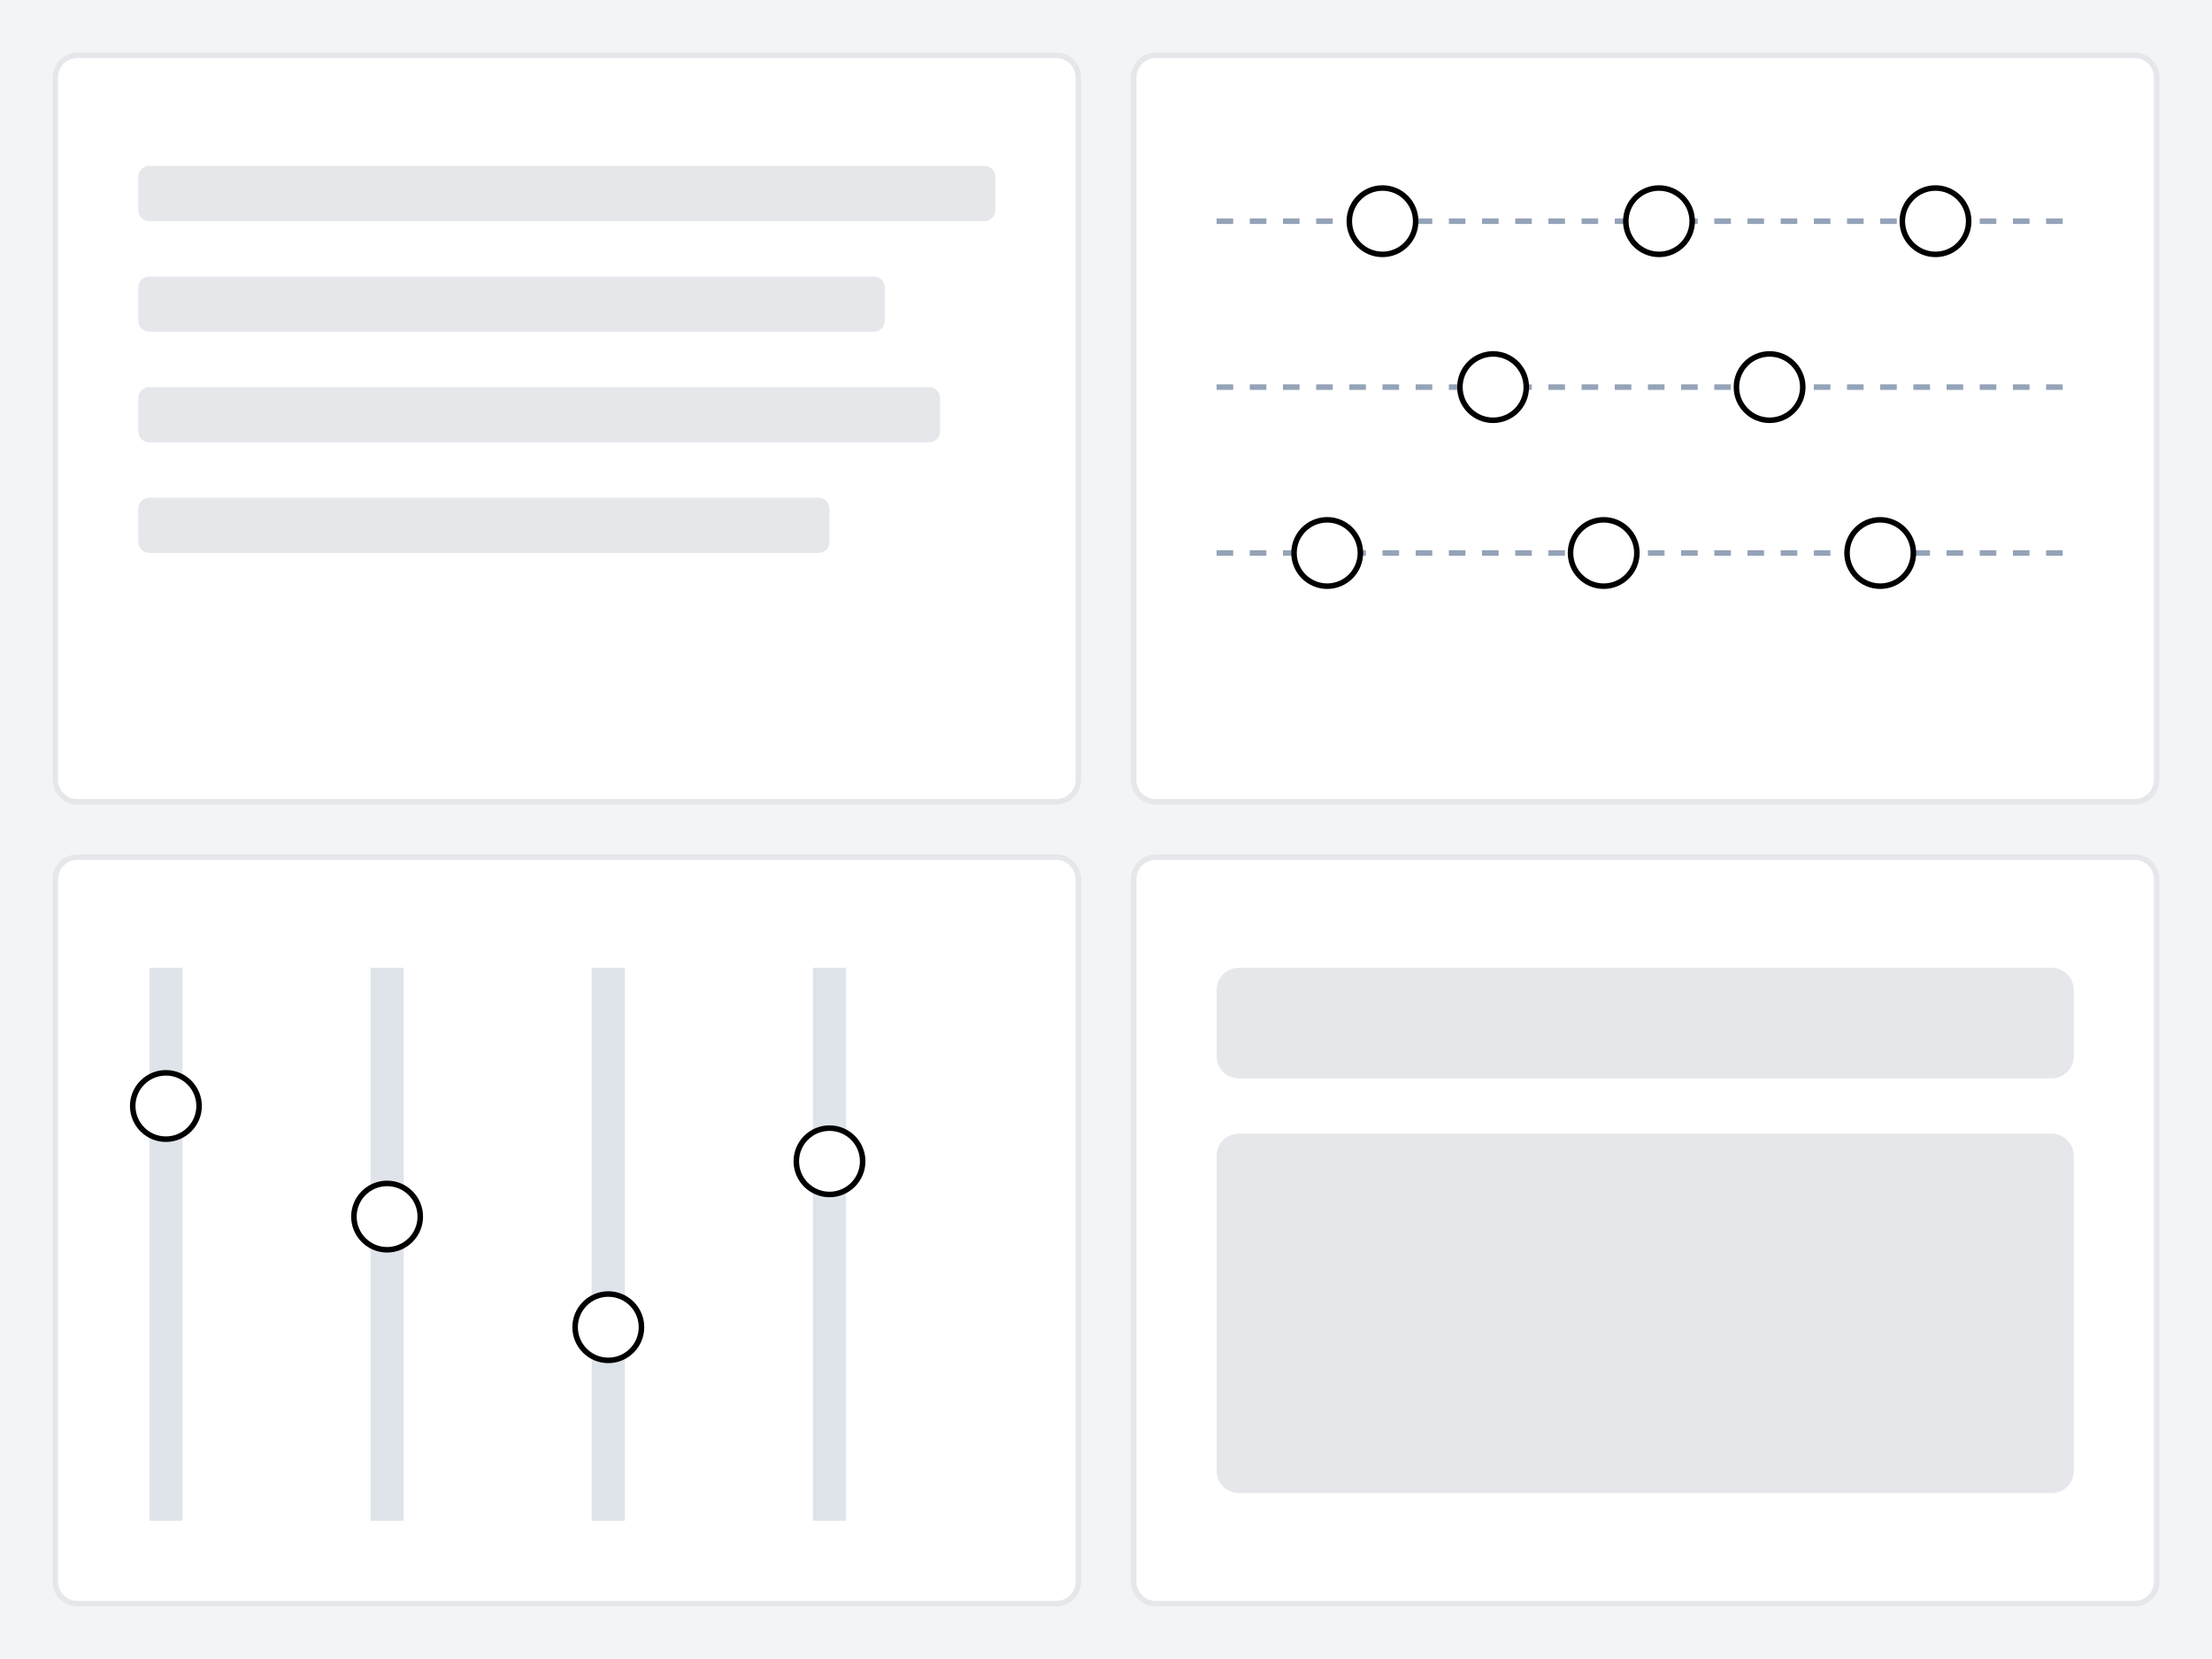
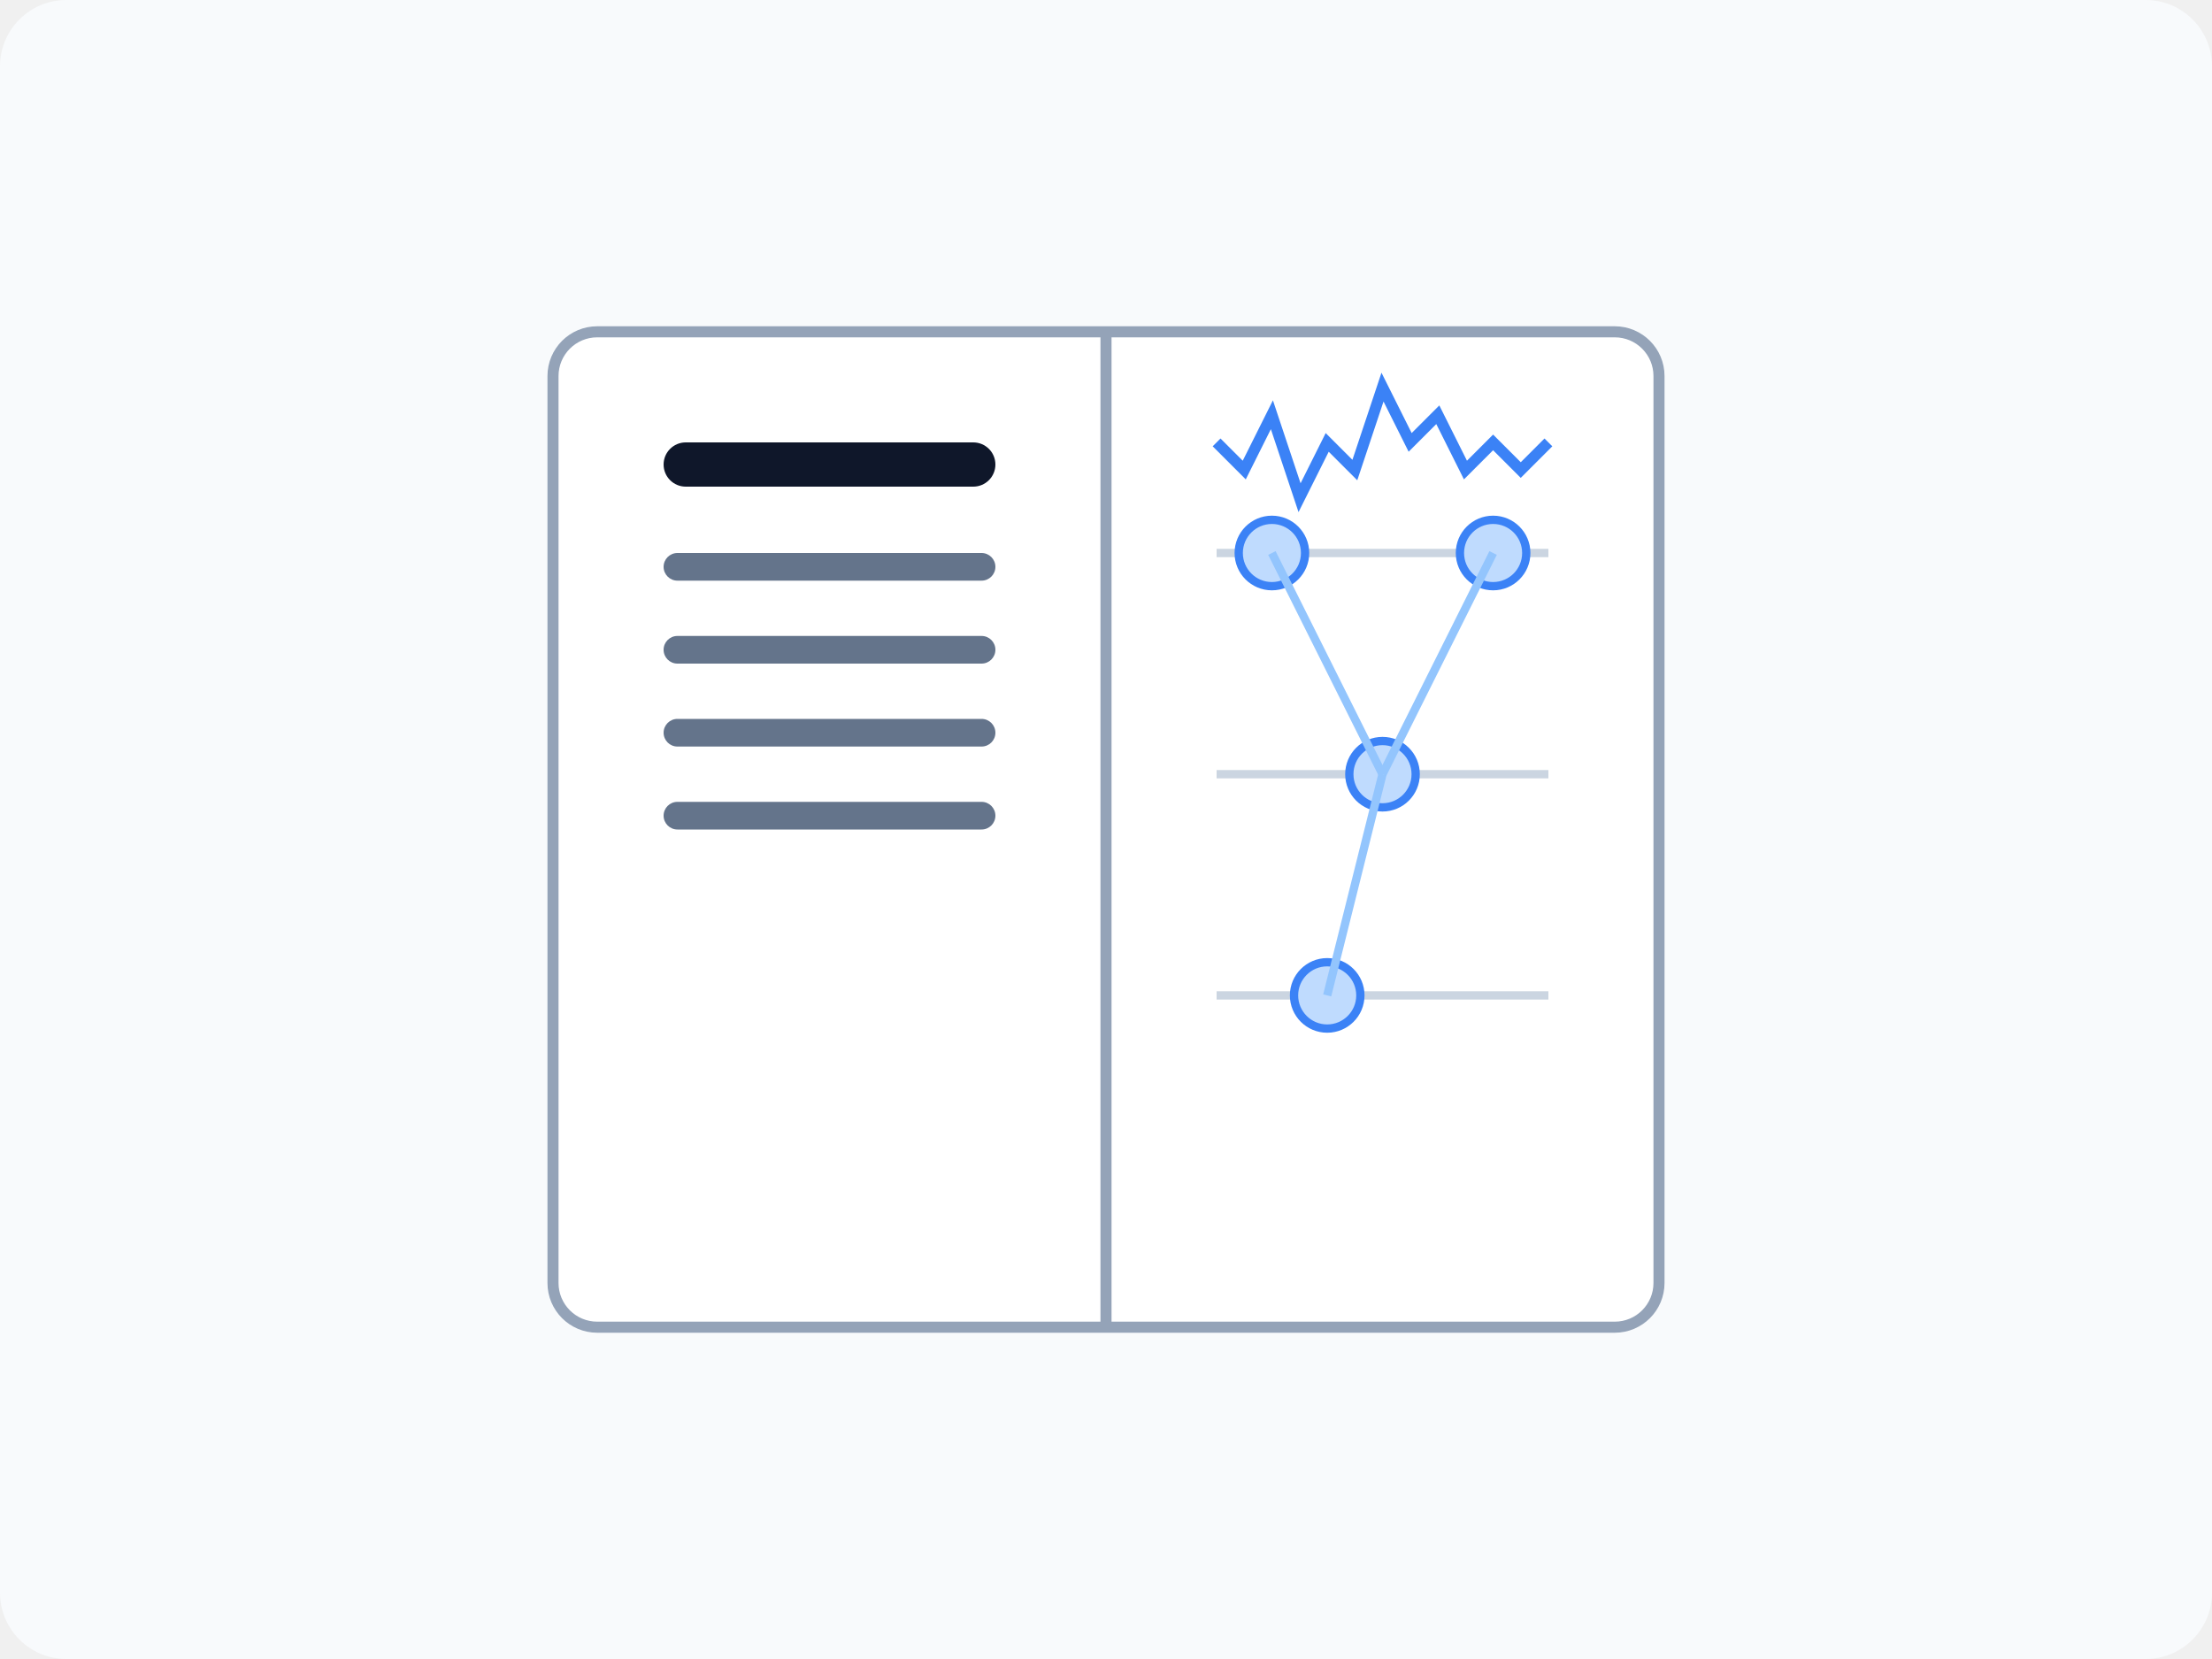
<svg xmlns="http://www.w3.org/2000/svg" width="400" height="300" viewBox="0 0 400 300">
-   <rect width="400" height="300" fill="#f3f4f6" />
-   <rect x="10" y="10" width="185" height="135" rx="4" fill="#ffffff" stroke="#e5e7eb" />
-   <rect x="205" y="10" width="185" height="135" rx="4" fill="#ffffff" stroke="#e5e7eb" />
-   <rect x="10" y="155" width="185" height="135" rx="4" fill="#ffffff" stroke="#e5e7eb" />
-   <rect x="205" y="155" width="185" height="135" rx="4" fill="#ffffff" stroke="#e5e7eb" />
-   <rect x="25" y="30" width="155" height="10" rx="2" fill="#e5e7eb" />
-   <rect x="25" y="50" width="135" height="10" rx="2" fill="#e5e7eb" />
-   <rect x="25" y="70" width="145" height="10" rx="2" fill="#e5e7eb" />
-   <rect x="25" y="90" width="125" height="10" rx="2" fill="#e5e7eb" />
-   <line x1="220" y1="40" x2="375" y2="40" stroke="#94a3b8" stroke-width="1" stroke-dasharray="3,3" />
-   <line x1="220" y1="70" x2="375" y2="70" stroke="#94a3b8" stroke-width="1" stroke-dasharray="3,3" />
-   <line x1="220" y1="100" x2="375" y2="100" stroke="#94a3b8" stroke-width="1" stroke-dasharray="3,3" />
-   <circle cx="250" cy="40" r="6" fill="white" stroke="black" />
-   <circle cx="300" cy="40" r="6" fill="white" stroke="black" />
-   <circle cx="350" cy="40" r="6" fill="white" stroke="black" />
-   <circle cx="270" cy="70" r="6" fill="white" stroke="black" />
-   <circle cx="320" cy="70" r="6" fill="white" stroke="black" />
-   <circle cx="240" cy="100" r="6" fill="white" stroke="black" />
-   <circle cx="290" cy="100" r="6" fill="white" stroke="black" />
-   <circle cx="340" cy="100" r="6" fill="white" stroke="black" />
-   <line x1="30" y1="175" x2="30" y2="275" stroke="#94a3b8" stroke-width="6" opacity="0.3" />
-   <line x1="70" y1="175" x2="70" y2="275" stroke="#94a3b8" stroke-width="6" opacity="0.3" />
-   <line x1="110" y1="175" x2="110" y2="275" stroke="#94a3b8" stroke-width="6" opacity="0.3" />
-   <line x1="150" y1="175" x2="150" y2="275" stroke="#94a3b8" stroke-width="6" opacity="0.3" />
-   <circle cx="30" cy="200" r="6" fill="white" stroke="black" />
-   <circle cx="70" cy="220" r="6" fill="white" stroke="black" />
-   <circle cx="110" cy="240" r="6" fill="white" stroke="black" />
-   <circle cx="150" cy="210" r="6" fill="white" stroke="black" />
-   <rect x="220" y="175" width="155" height="20" rx="4" fill="#e5e7eb" />
-   <rect x="220" y="205" width="155" height="65" rx="4" fill="#e5e7eb" />
+   <rect width="400" height="300" fill="#f8fafc" rx="12" />
+   <rect x="100" y="60" width="200" height="180" rx="8" fill="#ffffff" stroke="#94a3b8" stroke-width="2" />
+   <line x1="200" y1="60" x2="200" y2="240" stroke="#94a3b8" stroke-width="2" />
+   <rect x="120" y="80" width="60" height="8" rx="4" fill="#0f172a" />
+   <rect x="120" y="100" width="60" height="5" rx="2.5" fill="#64748b" />
+   <rect x="120" y="115" width="60" height="5" rx="2.5" fill="#64748b" />
+   <rect x="120" y="130" width="60" height="5" rx="2.5" fill="#64748b" />
+   <rect x="120" y="145" width="60" height="5" rx="2.5" fill="#64748b" />
+   <line x1="220" y1="100" x2="280" y2="100" stroke="#cbd5e1" stroke-width="1.5" />
+   <line x1="220" y1="140" x2="280" y2="140" stroke="#cbd5e1" stroke-width="1.5" />
+   <line x1="220" y1="180" x2="280" y2="180" stroke="#cbd5e1" stroke-width="1.5" />
+   <circle cx="230" cy="100" r="6" fill="#bfdbfe" stroke="#3b82f6" stroke-width="1.5" />
+   <circle cx="250" cy="140" r="6" fill="#bfdbfe" stroke="#3b82f6" stroke-width="1.5" />
+   <circle cx="270" cy="100" r="6" fill="#bfdbfe" stroke="#3b82f6" stroke-width="1.5" />
+   <circle cx="240" cy="180" r="6" fill="#bfdbfe" stroke="#3b82f6" stroke-width="1.5" />
+   <line x1="230" y1="100" x2="250" y2="140" stroke="#93c5fd" stroke-width="1.5" />
+   <line x1="250" y1="140" x2="270" y2="100" stroke="#93c5fd" stroke-width="1.5" />
+   <line x1="250" y1="140" x2="240" y2="180" stroke="#93c5fd" stroke-width="1.5" />
+   <path d="M220 80 L225 85 L230 75 L235 90 L240 80 L245 85 L250 70 L255 80 L260 75 L265 85 L270 80 L275 85 L280 80" stroke="#3b82f6" stroke-width="2" fill="none" />
</svg>
